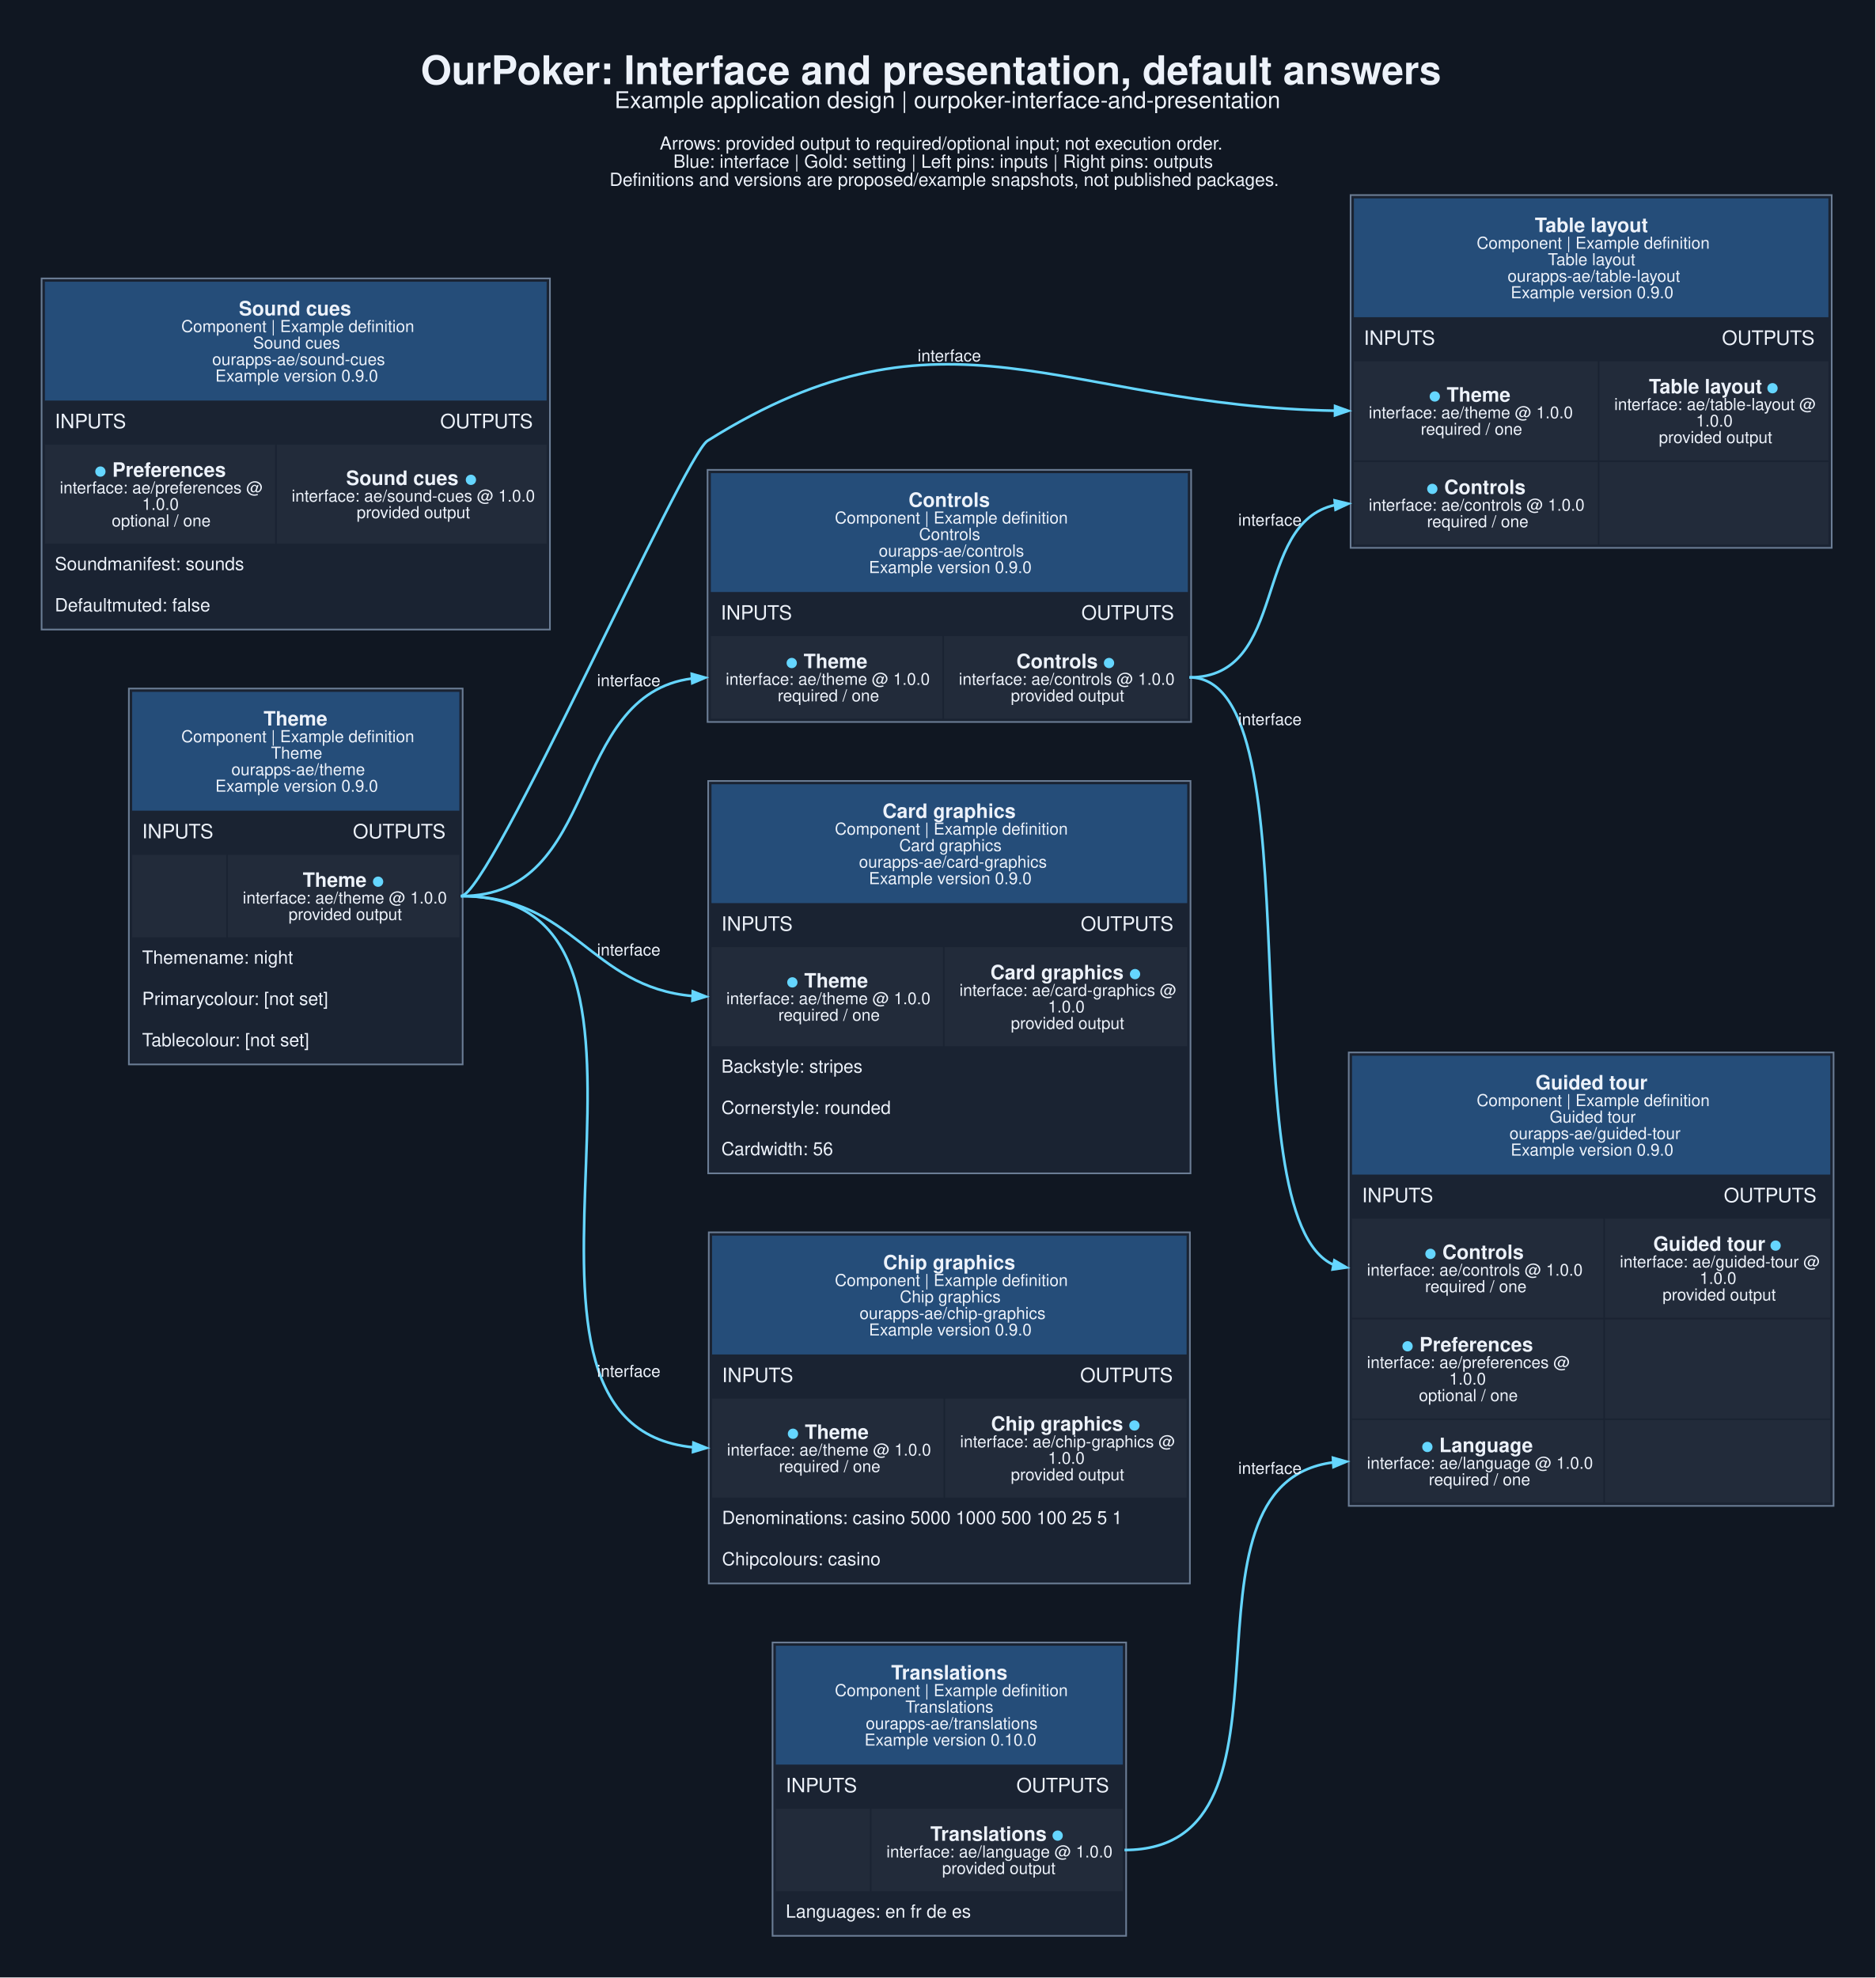
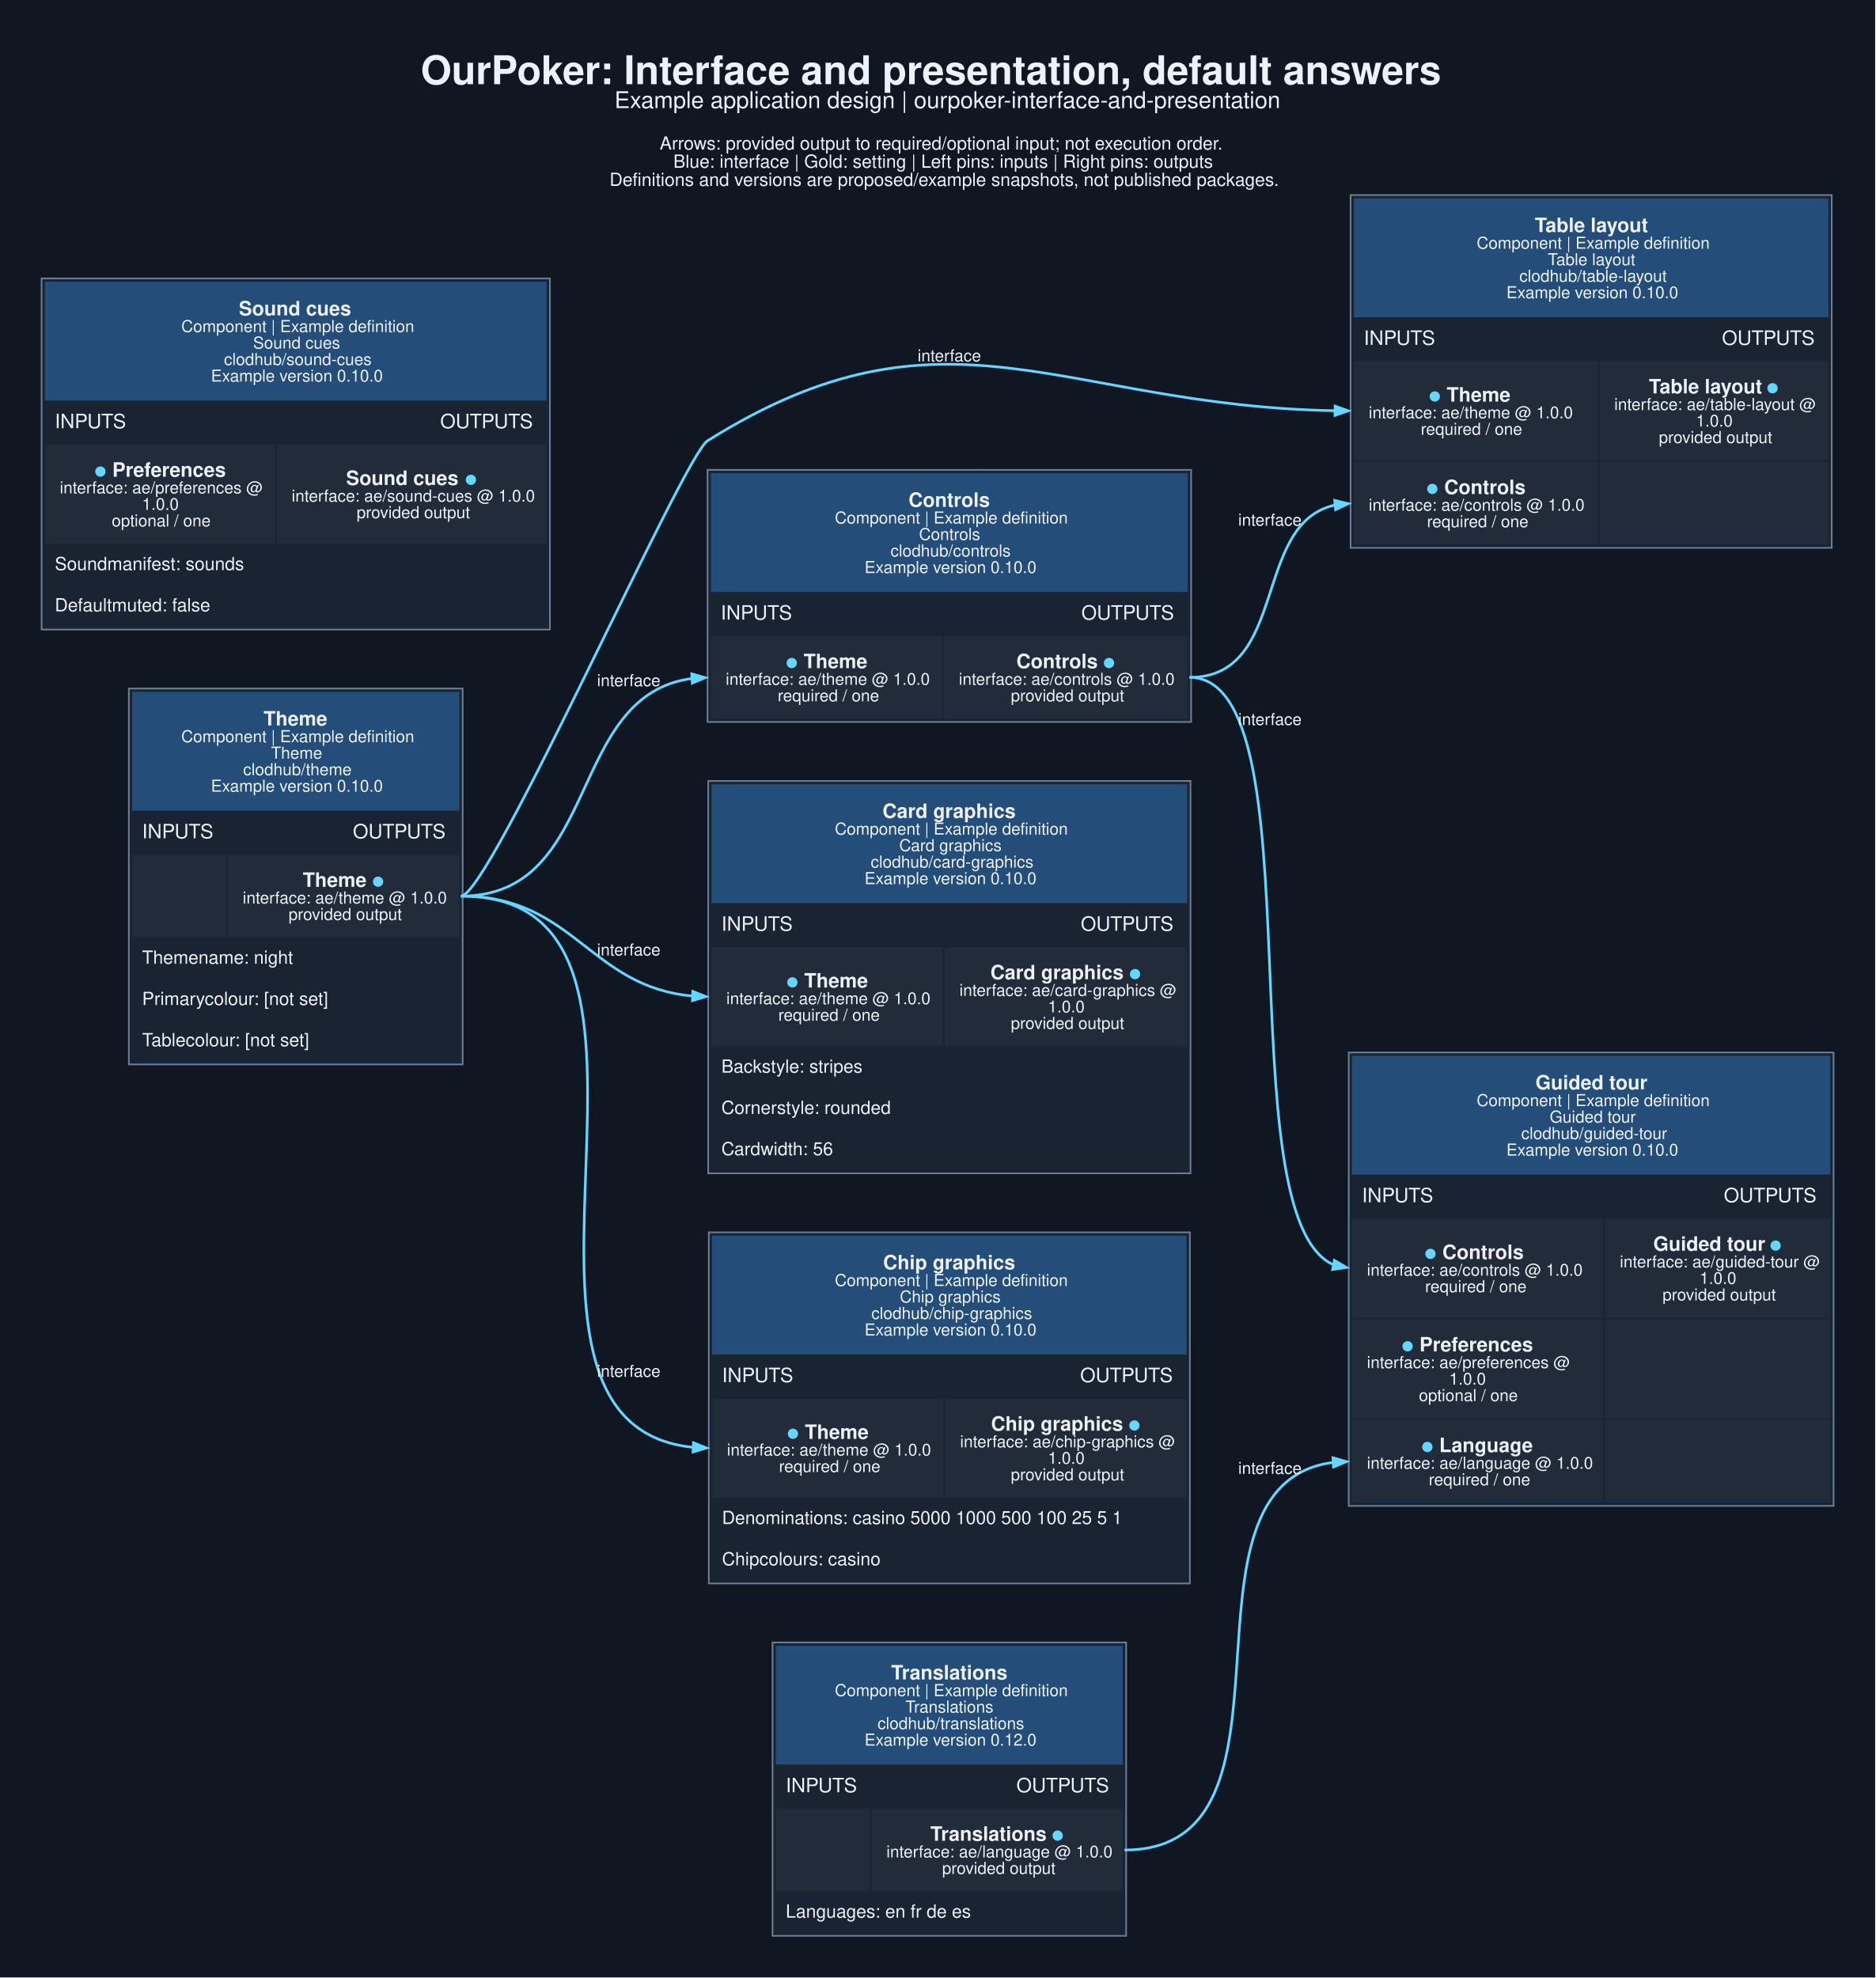
<svg xmlns="http://www.w3.org/2000/svg" width="1515pt" height="1598pt" viewBox="0.00 0.00 1515.00 1598.00">
  <g id="graph0" class="graph" transform="scale(1.33333 1.33333) rotate(0) translate(25.2 1172.95)">
    <polygon fill="#101722" stroke="none" points="-25.2,25.2 -25.2,-1172.95 1110.95,-1172.95 1110.95,25.2 -25.2,25.2" />
    <text xml:space="preserve" text-anchor="start" x="229.75" y="-1121.95" font-family="Helvetica,sans-Serif" font-weight="bold" font-size="24.00" fill="#edf2fa">OurPoker: Interface and presentation, default answers</text>
    <text xml:space="preserve" text-anchor="start" x="347.12" y="-1107.45" font-family="Helvetica,sans-Serif" font-size="14.00" fill="#edf2fa">Example application design | ourpoker-interface-and-presentation</text>
    <text xml:space="preserve" text-anchor="start" x="374.5" y="-1082.3" font-family="Helvetica,sans-Serif" font-size="11.00" fill="#edf2fa">Arrows: provided output to required/optional input; not execution order.</text>
    <text xml:space="preserve" text-anchor="start" x="382.75" y="-1071.3" font-family="Helvetica,sans-Serif" font-size="11.00" fill="#edf2fa">Blue: interface | Gold: setting | Left pins: inputs | Right pins: outputs</text>
    <text xml:space="preserve" text-anchor="start" x="344.12" y="-1060.3" font-family="Helvetica,sans-Serif" font-size="11.00" fill="#edf2fa">Definitions and versions are proposed/example snapshots, not published packages.</text>
    <g id="node1" class="node">
      <polygon fill="#1a2332" stroke="none" points="52.88,-528 52.88,-755.75 255.12,-755.75 255.12,-528 52.88,-528" />
      <polygon fill="#254d79" stroke="none" points="54.88,-681.75 54.88,-753.75 253.12,-753.75 253.12,-681.75 54.88,-681.75" />
      <text xml:space="preserve" text-anchor="start" x="134.5" y="-733.35" font-family="Helvetica,sans-Serif" font-weight="bold" font-size="12.00" fill="#edf2fa">Theme</text>
      <text xml:space="preserve" text-anchor="start" x="84.62" y="-723.25" font-family="Helvetica,sans-Serif" font-size="10.00" fill="#edf2fa">Component | Example definition</text>
      <text xml:space="preserve" text-anchor="start" x="139" y="-713.25" font-family="Helvetica,sans-Serif" font-size="10.00" fill="#edf2fa">Theme</text>
-       <text xml:space="preserve" text-anchor="start" x="115" y="-703.25" font-family="Helvetica,sans-Serif" font-size="10.00" fill="#edf2fa">ourapps-ae/theme</text>
-       <text xml:space="preserve" text-anchor="start" x="105.25" y="-693.25" font-family="Helvetica,sans-Serif" font-size="10.00" fill="#edf2fa">Example version 0.9.0</text>
+       <text xml:space="preserve" text-anchor="start" x="122.12" y="-703.25" font-family="Helvetica,sans-Serif" font-size="10.00" fill="#edf2fa">clodhub/theme</text>
+       <text xml:space="preserve" text-anchor="start" x="102.62" y="-693.25" font-family="Helvetica,sans-Serif" font-size="10.00" fill="#edf2fa">Example version 0.10.0</text>
      <text xml:space="preserve" text-anchor="start" x="60.88" y="-665" font-family="Helvetica,sans-Serif" font-size="12.00" fill="#edf2fa">INPUTS</text>
      <text xml:space="preserve" text-anchor="start" x="188.62" y="-665" font-family="Helvetica,sans-Serif" font-size="12.00" fill="#edf2fa">OUTPUTS</text>
      <polygon fill="#222b3a" stroke="none" points="54.88,-605 54.88,-655 111.88,-655 111.88,-605 54.88,-605" />
      <polygon fill="#222b3a" stroke="none" points="112.88,-605 112.88,-655 253.12,-655 253.12,-605 112.88,-605" />
      <text xml:space="preserve" text-anchor="start" x="158.25" y="-635.6" font-family="Helvetica,sans-Serif" font-weight="bold" font-size="12.00" fill="#edf2fa">Theme </text>
      <text xml:space="preserve" text-anchor="start" x="200.25" y="-635.6" font-family="Helvetica,sans-Serif" font-weight="bold" font-size="12.00" fill="#65d6ff">●</text>
      <text xml:space="preserve" text-anchor="start" x="121.88" y="-625.5" font-family="Helvetica,sans-Serif" font-size="10.00" fill="#edf2fa">interface: ae/theme @ 1.0.0</text>
      <text xml:space="preserve" text-anchor="start" x="149.62" y="-615.5" font-family="Helvetica,sans-Serif" font-size="10.00" fill="#edf2fa">provided output</text>
      <text xml:space="preserve" text-anchor="start" x="60.88" y="-589" font-family="Helvetica,sans-Serif" font-size="11.00" fill="#edf2fa">Themename: night</text>
      <text xml:space="preserve" text-anchor="start" x="60.88" y="-564" font-family="Helvetica,sans-Serif" font-size="11.00" fill="#edf2fa">Primarycolour: [not set]</text>
      <text xml:space="preserve" text-anchor="start" x="60.88" y="-539" font-family="Helvetica,sans-Serif" font-size="11.00" fill="#edf2fa">Tablecolour: [not set]</text>
      <polygon fill="none" stroke="#6b7d95" points="52.88,-528 52.88,-755.75 255.12,-755.75 255.12,-528 52.88,-528" />
    </g>
    <g id="node2" class="node">
      <polygon fill="#1a2332" stroke="none" points="403.5,-735.5 403.5,-888.25 696.5,-888.25 696.5,-735.5 403.5,-735.5" />
      <polygon fill="#254d79" stroke="none" points="405.5,-814.25 405.5,-886.25 694.5,-886.25 694.5,-814.25 405.5,-814.25" />
      <text xml:space="preserve" text-anchor="start" x="525.25" y="-865.85" font-family="Helvetica,sans-Serif" font-weight="bold" font-size="12.00" fill="#edf2fa">Controls</text>
      <text xml:space="preserve" text-anchor="start" x="480.62" y="-855.75" font-family="Helvetica,sans-Serif" font-size="10.00" fill="#edf2fa">Component | Example definition</text>
      <text xml:space="preserve" text-anchor="start" x="531.62" y="-845.75" font-family="Helvetica,sans-Serif" font-size="10.00" fill="#edf2fa">Controls</text>
-       <text xml:space="preserve" text-anchor="start" x="507.25" y="-835.75" font-family="Helvetica,sans-Serif" font-size="10.00" fill="#edf2fa">ourapps-ae/controls</text>
-       <text xml:space="preserve" text-anchor="start" x="501.25" y="-825.75" font-family="Helvetica,sans-Serif" font-size="10.00" fill="#edf2fa">Example version 0.9.0</text>
+       <text xml:space="preserve" text-anchor="start" x="514.38" y="-835.75" font-family="Helvetica,sans-Serif" font-size="10.00" fill="#edf2fa">clodhub/controls</text>
+       <text xml:space="preserve" text-anchor="start" x="498.62" y="-825.75" font-family="Helvetica,sans-Serif" font-size="10.00" fill="#edf2fa">Example version 0.10.0</text>
      <text xml:space="preserve" text-anchor="start" x="411.5" y="-797.5" font-family="Helvetica,sans-Serif" font-size="12.00" fill="#edf2fa">INPUTS</text>
      <text xml:space="preserve" text-anchor="start" x="630" y="-797.5" font-family="Helvetica,sans-Serif" font-size="12.00" fill="#edf2fa">OUTPUTS</text>
      <polygon fill="#222b3a" stroke="none" points="405.5,-737.5 405.5,-787.5 545.75,-787.5 545.75,-737.5 405.5,-737.5" />
      <text xml:space="preserve" text-anchor="start" x="450.88" y="-768.1" font-family="Helvetica,sans-Serif" font-weight="bold" font-size="12.00" fill="#65d6ff">●</text>
      <text xml:space="preserve" text-anchor="start" x="458.38" y="-768.1" font-family="Helvetica,sans-Serif" font-weight="bold" font-size="12.00" fill="#edf2fa"> Theme</text>
      <text xml:space="preserve" text-anchor="start" x="414.5" y="-758" font-family="Helvetica,sans-Serif" font-size="10.00" fill="#edf2fa">interface: ae/theme @ 1.0.0</text>
      <text xml:space="preserve" text-anchor="start" x="446" y="-748" font-family="Helvetica,sans-Serif" font-size="10.00" fill="#edf2fa">required / one</text>
      <polygon fill="#222b3a" stroke="none" points="546.75,-737.5 546.75,-787.5 694.5,-787.5 694.5,-737.5 546.75,-737.5" />
      <text xml:space="preserve" text-anchor="start" x="590.62" y="-768.1" font-family="Helvetica,sans-Serif" font-weight="bold" font-size="12.00" fill="#edf2fa">Controls </text>
      <text xml:space="preserve" text-anchor="start" x="643.12" y="-768.1" font-family="Helvetica,sans-Serif" font-weight="bold" font-size="12.00" fill="#65d6ff">●</text>
      <text xml:space="preserve" text-anchor="start" x="555.75" y="-758" font-family="Helvetica,sans-Serif" font-size="10.00" fill="#edf2fa">interface: ae/controls @ 1.0.0</text>
      <text xml:space="preserve" text-anchor="start" x="587.25" y="-748" font-family="Helvetica,sans-Serif" font-size="10.00" fill="#edf2fa">provided output</text>
      <polygon fill="none" stroke="#6b7d95" points="403.5,-735.5 403.5,-888.25 696.5,-888.25 696.5,-735.5 403.5,-735.5" />
    </g>
    <g id="edge1" class="edge">
      <path fill="none" stroke="#65d6ff" stroke-width="1.6" d="M254.12,-630C339.55,-630 317.51,-751.85 394.11,-761.85" />
      <polygon fill="#65d6ff" stroke="#65d6ff" stroke-width="1.6" points="393.92,-764.64 402.08,-762.35 394.27,-759.05 393.92,-764.64" />
      <text xml:space="preserve" text-anchor="middle" x="355.75" y="-757.19" font-family="Helvetica,sans-Serif" font-size="10.00" fill="#edf2fa">interface</text>
    </g>
    <g id="node3" class="node">
      <polygon fill="#1a2332" stroke="none" points="793.12,-841 793.12,-1054.75 1084.62,-1054.75 1084.62,-841 793.12,-841" />
      <polygon fill="#254d79" stroke="none" points="795.12,-980.75 795.12,-1052.75 1082.62,-1052.75 1082.62,-980.75 795.12,-980.75" />
      <text xml:space="preserve" text-anchor="start" x="904.75" y="-1032.35" font-family="Helvetica,sans-Serif" font-weight="bold" font-size="12.00" fill="#edf2fa">Table layout</text>
      <text xml:space="preserve" text-anchor="start" x="869.5" y="-1022.25" font-family="Helvetica,sans-Serif" font-size="10.00" fill="#edf2fa">Component | Example definition</text>
      <text xml:space="preserve" text-anchor="start" x="912.62" y="-1012.25" font-family="Helvetica,sans-Serif" font-size="10.00" fill="#edf2fa">Table layout</text>
-       <text xml:space="preserve" text-anchor="start" x="888.25" y="-1002.25" font-family="Helvetica,sans-Serif" font-size="10.00" fill="#edf2fa">ourapps-ae/table-layout</text>
-       <text xml:space="preserve" text-anchor="start" x="890.12" y="-992.25" font-family="Helvetica,sans-Serif" font-size="10.00" fill="#edf2fa">Example version 0.9.0</text>
+       <text xml:space="preserve" text-anchor="start" x="895.38" y="-1002.25" font-family="Helvetica,sans-Serif" font-size="10.00" fill="#edf2fa">clodhub/table-layout</text>
+       <text xml:space="preserve" text-anchor="start" x="887.5" y="-992.25" font-family="Helvetica,sans-Serif" font-size="10.00" fill="#edf2fa">Example version 0.10.0</text>
      <text xml:space="preserve" text-anchor="start" x="801.12" y="-964" font-family="Helvetica,sans-Serif" font-size="12.00" fill="#edf2fa">INPUTS</text>
      <text xml:space="preserve" text-anchor="start" x="1018.12" y="-964" font-family="Helvetica,sans-Serif" font-size="12.00" fill="#edf2fa">OUTPUTS</text>
      <polygon fill="#222b3a" stroke="none" points="795.12,-894 795.12,-954 942.88,-954 942.88,-894 795.12,-894" />
      <text xml:space="preserve" text-anchor="start" x="840.5" y="-929.6" font-family="Helvetica,sans-Serif" font-weight="bold" font-size="12.00" fill="#65d6ff">●</text>
      <text xml:space="preserve" text-anchor="start" x="848" y="-929.6" font-family="Helvetica,sans-Serif" font-weight="bold" font-size="12.00" fill="#edf2fa"> Theme</text>
      <text xml:space="preserve" text-anchor="start" x="804.12" y="-919.5" font-family="Helvetica,sans-Serif" font-size="10.00" fill="#edf2fa">interface: ae/theme @ 1.0.0</text>
      <text xml:space="preserve" text-anchor="start" x="835.62" y="-909.5" font-family="Helvetica,sans-Serif" font-size="10.00" fill="#edf2fa">required / one</text>
      <polygon fill="#222b3a" stroke="none" points="943.88,-894 943.88,-954 1082.62,-954 1082.62,-894 943.88,-894" />
      <text xml:space="preserve" text-anchor="start" x="973.88" y="-934.6" font-family="Helvetica,sans-Serif" font-weight="bold" font-size="12.00" fill="#edf2fa">Table layout </text>
      <text xml:space="preserve" text-anchor="start" x="1045.12" y="-934.6" font-family="Helvetica,sans-Serif" font-weight="bold" font-size="12.00" fill="#65d6ff">●</text>
      <text xml:space="preserve" text-anchor="start" x="952.88" y="-924.5" font-family="Helvetica,sans-Serif" font-size="10.00" fill="#edf2fa">interface: ae/table-layout @</text>
      <text xml:space="preserve" text-anchor="start" x="1002.38" y="-914.5" font-family="Helvetica,sans-Serif" font-size="10.00" fill="#edf2fa">1.0.0</text>
      <text xml:space="preserve" text-anchor="start" x="979.88" y="-904.5" font-family="Helvetica,sans-Serif" font-size="10.00" fill="#edf2fa">provided output</text>
      <polygon fill="#222b3a" stroke="none" points="795.12,-843 795.12,-893 942.88,-893 942.88,-843 795.12,-843" />
      <text xml:space="preserve" text-anchor="start" x="839" y="-873.6" font-family="Helvetica,sans-Serif" font-weight="bold" font-size="12.00" fill="#65d6ff">●</text>
      <text xml:space="preserve" text-anchor="start" x="846.5" y="-873.6" font-family="Helvetica,sans-Serif" font-weight="bold" font-size="12.00" fill="#edf2fa"> Controls</text>
      <text xml:space="preserve" text-anchor="start" x="804.12" y="-863.5" font-family="Helvetica,sans-Serif" font-size="10.00" fill="#edf2fa">interface: ae/controls @ 1.0.0</text>
      <text xml:space="preserve" text-anchor="start" x="839.38" y="-853.5" font-family="Helvetica,sans-Serif" font-size="10.00" fill="#edf2fa">required / one</text>
      <polygon fill="#222b3a" stroke="none" points="943.88,-843 943.88,-893 1082.62,-893 1082.62,-843 943.88,-843" />
      <polygon fill="none" stroke="#6b7d95" points="793.12,-841 793.12,-1054.75 1084.62,-1054.75 1084.62,-841 793.12,-841" />
    </g>
    <g id="edge2" class="edge">
      <path fill="none" stroke="#65d6ff" stroke-width="1.6" d="M254.12,-630C271.55,-630 388.74,-896.61 403.5,-905.88 547.83,-996.46 617.58,-926.84 784.06,-924.08" />
      <polygon fill="#65d6ff" stroke="#65d6ff" stroke-width="1.6" points="783.73,-926.89 791.7,-924.02 783.68,-921.29 783.73,-926.89" />
      <text xml:space="preserve" text-anchor="middle" x="550" y="-953.97" font-family="Helvetica,sans-Serif" font-size="10.00" fill="#edf2fa">interface</text>
    </g>
    <g id="node4" class="node">
      <polygon fill="#1a2332" stroke="none" points="403.88,-462 403.88,-699.75 696.12,-699.75 696.12,-462 403.88,-462" />
      <polygon fill="#254d79" stroke="none" points="405.88,-625.75 405.88,-697.75 694.12,-697.75 694.12,-625.75 405.88,-625.75" />
      <text xml:space="preserve" text-anchor="start" x="509.5" y="-677.35" font-family="Helvetica,sans-Serif" font-weight="bold" font-size="12.00" fill="#edf2fa">Card graphics</text>
      <text xml:space="preserve" text-anchor="start" x="480.62" y="-667.25" font-family="Helvetica,sans-Serif" font-size="10.00" fill="#edf2fa">Component | Example definition</text>
      <text xml:space="preserve" text-anchor="start" x="519.62" y="-657.25" font-family="Helvetica,sans-Serif" font-size="10.00" fill="#edf2fa">Card graphics</text>
-       <text xml:space="preserve" text-anchor="start" x="495.25" y="-647.25" font-family="Helvetica,sans-Serif" font-size="10.00" fill="#edf2fa">ourapps-ae/card-graphics</text>
-       <text xml:space="preserve" text-anchor="start" x="501.25" y="-637.25" font-family="Helvetica,sans-Serif" font-size="10.00" fill="#edf2fa">Example version 0.9.0</text>
+       <text xml:space="preserve" text-anchor="start" x="502.38" y="-647.25" font-family="Helvetica,sans-Serif" font-size="10.00" fill="#edf2fa">clodhub/card-graphics</text>
+       <text xml:space="preserve" text-anchor="start" x="498.62" y="-637.25" font-family="Helvetica,sans-Serif" font-size="10.00" fill="#edf2fa">Example version 0.10.0</text>
      <text xml:space="preserve" text-anchor="start" x="411.88" y="-609" font-family="Helvetica,sans-Serif" font-size="12.00" fill="#edf2fa">INPUTS</text>
      <text xml:space="preserve" text-anchor="start" x="629.62" y="-609" font-family="Helvetica,sans-Serif" font-size="12.00" fill="#edf2fa">OUTPUTS</text>
      <polygon fill="#222b3a" stroke="none" points="405.88,-539 405.88,-599 546.12,-599 546.12,-539 405.88,-539" />
      <text xml:space="preserve" text-anchor="start" x="451.25" y="-574.6" font-family="Helvetica,sans-Serif" font-weight="bold" font-size="12.00" fill="#65d6ff">●</text>
      <text xml:space="preserve" text-anchor="start" x="458.75" y="-574.6" font-family="Helvetica,sans-Serif" font-weight="bold" font-size="12.00" fill="#edf2fa"> Theme</text>
      <text xml:space="preserve" text-anchor="start" x="414.88" y="-564.5" font-family="Helvetica,sans-Serif" font-size="10.00" fill="#edf2fa">interface: ae/theme @ 1.0.0</text>
      <text xml:space="preserve" text-anchor="start" x="446.38" y="-554.5" font-family="Helvetica,sans-Serif" font-size="10.00" fill="#edf2fa">required / one</text>
      <polygon fill="#222b3a" stroke="none" points="547.12,-539 547.12,-599 694.12,-599 694.12,-539 547.12,-539" />
      <text xml:space="preserve" text-anchor="start" x="574.88" y="-579.6" font-family="Helvetica,sans-Serif" font-weight="bold" font-size="12.00" fill="#edf2fa">Card graphics </text>
      <text xml:space="preserve" text-anchor="start" x="658.88" y="-579.6" font-family="Helvetica,sans-Serif" font-weight="bold" font-size="12.00" fill="#65d6ff">●</text>
      <text xml:space="preserve" text-anchor="start" x="556.12" y="-569.5" font-family="Helvetica,sans-Serif" font-size="10.00" fill="#edf2fa">interface: ae/card-graphics @</text>
      <text xml:space="preserve" text-anchor="start" x="609.75" y="-559.5" font-family="Helvetica,sans-Serif" font-size="10.00" fill="#edf2fa">1.0.0</text>
      <text xml:space="preserve" text-anchor="start" x="587.25" y="-549.5" font-family="Helvetica,sans-Serif" font-size="10.00" fill="#edf2fa">provided output</text>
      <text xml:space="preserve" text-anchor="start" x="411.88" y="-523" font-family="Helvetica,sans-Serif" font-size="11.00" fill="#edf2fa">Backstyle: stripes</text>
      <text xml:space="preserve" text-anchor="start" x="411.88" y="-498" font-family="Helvetica,sans-Serif" font-size="11.00" fill="#edf2fa">Cornerstyle: rounded</text>
      <text xml:space="preserve" text-anchor="start" x="411.88" y="-473" font-family="Helvetica,sans-Serif" font-size="11.00" fill="#edf2fa">Cardwidth: 56</text>
      <polygon fill="none" stroke="#6b7d95" points="403.88,-462 403.88,-699.75 696.12,-699.75 696.12,-462 403.88,-462" />
    </g>
    <g id="edge4" class="edge">
      <path fill="none" stroke="#65d6ff" stroke-width="1.6" d="M254.12,-630C322.87,-630 331.84,-574.81 394.74,-569.42" />
      <polygon fill="#65d6ff" stroke="#65d6ff" stroke-width="1.6" points="394.58,-572.23 402.46,-569.1 394.35,-566.64 394.58,-572.23" />
      <text xml:space="preserve" text-anchor="middle" x="355.75" y="-593.99" font-family="Helvetica,sans-Serif" font-size="10.00" fill="#edf2fa">interface</text>
    </g>
    <g id="node5" class="node">
      <polygon fill="#1a2332" stroke="none" points="404.25,-213.5 404.25,-426.25 695.75,-426.25 695.75,-213.5 404.25,-213.5" />
      <polygon fill="#254d79" stroke="none" points="406.25,-352.25 406.25,-424.25 693.75,-424.25 693.75,-352.25 406.25,-352.25" />
      <text xml:space="preserve" text-anchor="start" x="509.88" y="-403.85" font-family="Helvetica,sans-Serif" font-weight="bold" font-size="12.00" fill="#edf2fa">Chip graphics</text>
      <text xml:space="preserve" text-anchor="start" x="480.62" y="-393.75" font-family="Helvetica,sans-Serif" font-size="10.00" fill="#edf2fa">Component | Example definition</text>
      <text xml:space="preserve" text-anchor="start" x="520" y="-383.75" font-family="Helvetica,sans-Serif" font-size="10.00" fill="#edf2fa">Chip graphics</text>
-       <text xml:space="preserve" text-anchor="start" x="495.62" y="-373.75" font-family="Helvetica,sans-Serif" font-size="10.00" fill="#edf2fa">ourapps-ae/chip-graphics</text>
-       <text xml:space="preserve" text-anchor="start" x="501.25" y="-363.75" font-family="Helvetica,sans-Serif" font-size="10.00" fill="#edf2fa">Example version 0.9.0</text>
+       <text xml:space="preserve" text-anchor="start" x="502.75" y="-373.75" font-family="Helvetica,sans-Serif" font-size="10.00" fill="#edf2fa">clodhub/chip-graphics</text>
+       <text xml:space="preserve" text-anchor="start" x="498.62" y="-363.75" font-family="Helvetica,sans-Serif" font-size="10.00" fill="#edf2fa">Example version 0.10.0</text>
      <text xml:space="preserve" text-anchor="start" x="412.25" y="-335.5" font-family="Helvetica,sans-Serif" font-size="12.00" fill="#edf2fa">INPUTS</text>
      <text xml:space="preserve" text-anchor="start" x="629.25" y="-335.5" font-family="Helvetica,sans-Serif" font-size="12.00" fill="#edf2fa">OUTPUTS</text>
      <polygon fill="#222b3a" stroke="none" points="406.25,-265.5 406.25,-325.5 546.5,-325.5 546.5,-265.5 406.25,-265.5" />
      <text xml:space="preserve" text-anchor="start" x="451.62" y="-301.1" font-family="Helvetica,sans-Serif" font-weight="bold" font-size="12.00" fill="#65d6ff">●</text>
      <text xml:space="preserve" text-anchor="start" x="459.12" y="-301.1" font-family="Helvetica,sans-Serif" font-weight="bold" font-size="12.00" fill="#edf2fa"> Theme</text>
      <text xml:space="preserve" text-anchor="start" x="415.25" y="-291" font-family="Helvetica,sans-Serif" font-size="10.00" fill="#edf2fa">interface: ae/theme @ 1.0.0</text>
      <text xml:space="preserve" text-anchor="start" x="446.75" y="-281" font-family="Helvetica,sans-Serif" font-size="10.00" fill="#edf2fa">required / one</text>
      <polygon fill="#222b3a" stroke="none" points="547.5,-265.5 547.5,-325.5 693.75,-325.5 693.75,-265.5 547.5,-265.5" />
      <text xml:space="preserve" text-anchor="start" x="575.25" y="-306.1" font-family="Helvetica,sans-Serif" font-weight="bold" font-size="12.00" fill="#edf2fa">Chip graphics </text>
      <text xml:space="preserve" text-anchor="start" x="658.5" y="-306.1" font-family="Helvetica,sans-Serif" font-weight="bold" font-size="12.00" fill="#65d6ff">●</text>
      <text xml:space="preserve" text-anchor="start" x="556.5" y="-296" font-family="Helvetica,sans-Serif" font-size="10.00" fill="#edf2fa">interface: ae/chip-graphics @</text>
      <text xml:space="preserve" text-anchor="start" x="609.75" y="-286" font-family="Helvetica,sans-Serif" font-size="10.00" fill="#edf2fa">1.0.0</text>
      <text xml:space="preserve" text-anchor="start" x="587.25" y="-276" font-family="Helvetica,sans-Serif" font-size="10.00" fill="#edf2fa">provided output</text>
      <text xml:space="preserve" text-anchor="start" x="412.25" y="-249.5" font-family="Helvetica,sans-Serif" font-size="11.00" fill="#edf2fa">Denominations: casino 5000 1000 500 100 25 5 1</text>
      <text xml:space="preserve" text-anchor="start" x="412.25" y="-224.5" font-family="Helvetica,sans-Serif" font-size="11.00" fill="#edf2fa">Chipcolours: casino</text>
      <polygon fill="none" stroke="#6b7d95" points="404.25,-213.5 404.25,-426.25 695.75,-426.25 695.75,-213.5 404.25,-213.5" />
    </g>
    <g id="edge5" class="edge">
      <path fill="none" stroke="#65d6ff" stroke-width="1.6" d="M254.12,-630C413.76,-630 249.48,-309.72 395.2,-295.96" />
      <polygon fill="#65d6ff" stroke="#65d6ff" stroke-width="1.6" points="394.97,-298.77 402.83,-295.61 394.71,-293.18 394.97,-298.77" />
      <text xml:space="preserve" text-anchor="middle" x="355.75" y="-338.7" font-family="Helvetica,sans-Serif" font-size="10.00" fill="#edf2fa">interface</text>
    </g>
    <g id="edge3" class="edge">
      <path fill="none" stroke="#65d6ff" stroke-width="1.6" d="M695.5,-762.5C755.93,-762.5 733.1,-856 783.77,-866.96" />
      <polygon fill="#65d6ff" stroke="#65d6ff" stroke-width="1.6" points="783.47,-869.74 791.72,-867.76 784.04,-864.17 783.47,-869.74" />
      <text xml:space="preserve" text-anchor="middle" x="744.25" y="-854.44" font-family="Helvetica,sans-Serif" font-size="10.00" fill="#edf2fa">interface</text>
    </g>
    <g id="node7" class="node">
      <polygon fill="#1a2332" stroke="none" points="792,-260.5 792,-535.25 1085.75,-535.25 1085.75,-260.5 792,-260.5" />
      <polygon fill="#254d79" stroke="none" points="794,-461.25 794,-533.25 1083.75,-533.25 1083.75,-461.25 794,-461.25" />
      <text xml:space="preserve" text-anchor="start" x="905.12" y="-512.85" font-family="Helvetica,sans-Serif" font-weight="bold" font-size="12.00" fill="#edf2fa">Guided tour</text>
      <text xml:space="preserve" text-anchor="start" x="869.5" y="-502.75" font-family="Helvetica,sans-Serif" font-size="10.00" fill="#edf2fa">Component | Example definition</text>
      <text xml:space="preserve" text-anchor="start" x="913.75" y="-492.75" font-family="Helvetica,sans-Serif" font-size="10.00" fill="#edf2fa">Guided tour</text>
-       <text xml:space="preserve" text-anchor="start" x="889.38" y="-482.75" font-family="Helvetica,sans-Serif" font-size="10.00" fill="#edf2fa">ourapps-ae/guided-tour</text>
-       <text xml:space="preserve" text-anchor="start" x="890.12" y="-472.75" font-family="Helvetica,sans-Serif" font-size="10.00" fill="#edf2fa">Example version 0.9.0</text>
+       <text xml:space="preserve" text-anchor="start" x="896.5" y="-482.75" font-family="Helvetica,sans-Serif" font-size="10.00" fill="#edf2fa">clodhub/guided-tour</text>
+       <text xml:space="preserve" text-anchor="start" x="887.5" y="-472.75" font-family="Helvetica,sans-Serif" font-size="10.00" fill="#edf2fa">Example version 0.10.0</text>
      <text xml:space="preserve" text-anchor="start" x="800" y="-444.5" font-family="Helvetica,sans-Serif" font-size="12.00" fill="#edf2fa">INPUTS</text>
      <text xml:space="preserve" text-anchor="start" x="1019.25" y="-444.5" font-family="Helvetica,sans-Serif" font-size="12.00" fill="#edf2fa">OUTPUTS</text>
      <polygon fill="#222b3a" stroke="none" points="794,-374.5 794,-434.5 946.25,-434.5 946.25,-374.5 794,-374.5" />
      <text xml:space="preserve" text-anchor="start" x="837.88" y="-410.1" font-family="Helvetica,sans-Serif" font-weight="bold" font-size="12.00" fill="#65d6ff">●</text>
      <text xml:space="preserve" text-anchor="start" x="845.38" y="-410.1" font-family="Helvetica,sans-Serif" font-weight="bold" font-size="12.00" fill="#edf2fa"> Controls</text>
      <text xml:space="preserve" text-anchor="start" x="803" y="-400" font-family="Helvetica,sans-Serif" font-size="10.00" fill="#edf2fa">interface: ae/controls @ 1.0.0</text>
      <text xml:space="preserve" text-anchor="start" x="838.25" y="-390" font-family="Helvetica,sans-Serif" font-size="10.00" fill="#edf2fa">required / one</text>
      <polygon fill="#222b3a" stroke="none" points="947.25,-374.5 947.25,-434.5 1083.75,-434.5 1083.75,-374.5 947.25,-374.5" />
      <text xml:space="preserve" text-anchor="start" x="976.5" y="-415.1" font-family="Helvetica,sans-Serif" font-weight="bold" font-size="12.00" fill="#edf2fa">Guided tour </text>
      <text xml:space="preserve" text-anchor="start" x="1047" y="-415.1" font-family="Helvetica,sans-Serif" font-weight="bold" font-size="12.00" fill="#65d6ff">●</text>
      <text xml:space="preserve" text-anchor="start" x="956.25" y="-405" font-family="Helvetica,sans-Serif" font-size="10.00" fill="#edf2fa">interface: ae/guided-tour @</text>
      <text xml:space="preserve" text-anchor="start" x="1004.62" y="-395" font-family="Helvetica,sans-Serif" font-size="10.00" fill="#edf2fa">1.0.0</text>
      <text xml:space="preserve" text-anchor="start" x="982.12" y="-385" font-family="Helvetica,sans-Serif" font-size="10.00" fill="#edf2fa">provided output</text>
      <polygon fill="#222b3a" stroke="none" points="794,-313.5 794,-373.5 946.25,-373.5 946.25,-313.5 794,-313.5" />
      <text xml:space="preserve" text-anchor="start" x="824" y="-354.1" font-family="Helvetica,sans-Serif" font-weight="bold" font-size="12.00" fill="#65d6ff">●</text>
      <text xml:space="preserve" text-anchor="start" x="831.5" y="-354.1" font-family="Helvetica,sans-Serif" font-weight="bold" font-size="12.00" fill="#edf2fa"> Preferences</text>
      <text xml:space="preserve" text-anchor="start" x="803" y="-344" font-family="Helvetica,sans-Serif" font-size="10.00" fill="#edf2fa">interface: ae/preferences @</text>
      <text xml:space="preserve" text-anchor="start" x="852.88" y="-334" font-family="Helvetica,sans-Serif" font-size="10.00" fill="#edf2fa">1.0.0</text>
      <text xml:space="preserve" text-anchor="start" x="834.5" y="-324" font-family="Helvetica,sans-Serif" font-size="10.00" fill="#edf2fa">optional / one</text>
      <polygon fill="#222b3a" stroke="none" points="947.25,-313.5 947.25,-373.5 1083.75,-373.5 1083.75,-313.5 947.25,-313.5" />
      <polygon fill="#222b3a" stroke="none" points="794,-262.5 794,-312.5 946.25,-312.5 946.25,-262.5 794,-262.5" />
      <text xml:space="preserve" text-anchor="start" x="836" y="-293.1" font-family="Helvetica,sans-Serif" font-weight="bold" font-size="12.00" fill="#65d6ff">●</text>
      <text xml:space="preserve" text-anchor="start" x="843.5" y="-293.1" font-family="Helvetica,sans-Serif" font-weight="bold" font-size="12.00" fill="#edf2fa"> Language</text>
      <text xml:space="preserve" text-anchor="start" x="803" y="-283" font-family="Helvetica,sans-Serif" font-size="10.00" fill="#edf2fa">interface: ae/language @ 1.0.0</text>
      <text xml:space="preserve" text-anchor="start" x="840.5" y="-273" font-family="Helvetica,sans-Serif" font-size="10.00" fill="#edf2fa">required / one</text>
      <polygon fill="#222b3a" stroke="none" points="947.25,-262.5 947.25,-312.5 1083.75,-312.5 1083.75,-262.5 947.25,-262.5" />
      <polygon fill="none" stroke="#6b7d95" points="792,-260.5 792,-535.25 1085.75,-535.25 1085.75,-260.5 792,-260.5" />
    </g>
    <g id="edge6" class="edge">
      <path fill="none" stroke="#65d6ff" stroke-width="1.6" d="M695.5,-762.5C774.41,-762.5 716.06,-434.6 783.18,-406.43" />
      <polygon fill="#65d6ff" stroke="#65d6ff" stroke-width="1.6" points="783.31,-409.25 790.62,-404.97 782.23,-403.76 783.31,-409.25" />
      <text xml:space="preserve" text-anchor="middle" x="744.25" y="-733.63" font-family="Helvetica,sans-Serif" font-size="10.00" fill="#edf2fa">interface</text>
    </g>
    <g id="node6" class="node">
      <polygon fill="#1a2332" stroke="none" points="0,-791.5 0,-1004.25 308,-1004.25 308,-791.5 0,-791.5" />
      <polygon fill="#254d79" stroke="none" points="2,-930.25 2,-1002.25 306,-1002.25 306,-930.25 2,-930.25" />
      <text xml:space="preserve" text-anchor="start" x="119.5" y="-981.85" font-family="Helvetica,sans-Serif" font-weight="bold" font-size="12.00" fill="#edf2fa">Sound cues</text>
      <text xml:space="preserve" text-anchor="start" x="84.62" y="-971.75" font-family="Helvetica,sans-Serif" font-size="10.00" fill="#edf2fa">Component | Example definition</text>
      <text xml:space="preserve" text-anchor="start" x="128.12" y="-961.75" font-family="Helvetica,sans-Serif" font-size="10.00" fill="#edf2fa">Sound cues</text>
-       <text xml:space="preserve" text-anchor="start" x="103.38" y="-951.75" font-family="Helvetica,sans-Serif" font-size="10.00" fill="#edf2fa">ourapps-ae/sound-cues</text>
-       <text xml:space="preserve" text-anchor="start" x="105.25" y="-941.75" font-family="Helvetica,sans-Serif" font-size="10.00" fill="#edf2fa">Example version 0.9.0</text>
+       <text xml:space="preserve" text-anchor="start" x="110.5" y="-951.75" font-family="Helvetica,sans-Serif" font-size="10.00" fill="#edf2fa">clodhub/sound-cues</text>
+       <text xml:space="preserve" text-anchor="start" x="102.62" y="-941.75" font-family="Helvetica,sans-Serif" font-size="10.00" fill="#edf2fa">Example version 0.10.0</text>
      <text xml:space="preserve" text-anchor="start" x="8" y="-913.5" font-family="Helvetica,sans-Serif" font-size="12.00" fill="#edf2fa">INPUTS</text>
      <text xml:space="preserve" text-anchor="start" x="241.5" y="-913.5" font-family="Helvetica,sans-Serif" font-size="12.00" fill="#edf2fa">OUTPUTS</text>
      <polygon fill="#222b3a" stroke="none" points="2,-843.5 2,-903.5 141.5,-903.5 141.5,-843.5 2,-843.5" />
      <text xml:space="preserve" text-anchor="start" x="32" y="-884.1" font-family="Helvetica,sans-Serif" font-weight="bold" font-size="12.00" fill="#65d6ff">●</text>
      <text xml:space="preserve" text-anchor="start" x="39.5" y="-884.1" font-family="Helvetica,sans-Serif" font-weight="bold" font-size="12.00" fill="#edf2fa"> Preferences</text>
      <text xml:space="preserve" text-anchor="start" x="11" y="-874" font-family="Helvetica,sans-Serif" font-size="10.00" fill="#edf2fa">interface: ae/preferences @</text>
      <text xml:space="preserve" text-anchor="start" x="60.88" y="-864" font-family="Helvetica,sans-Serif" font-size="10.00" fill="#edf2fa">1.0.0</text>
      <text xml:space="preserve" text-anchor="start" x="42.5" y="-854" font-family="Helvetica,sans-Serif" font-size="10.00" fill="#edf2fa">optional / one</text>
      <polygon fill="#222b3a" stroke="none" points="142.5,-843.5 142.5,-903.5 306,-903.5 306,-843.5 142.5,-843.5" />
      <text xml:space="preserve" text-anchor="start" x="184.5" y="-879.1" font-family="Helvetica,sans-Serif" font-weight="bold" font-size="12.00" fill="#edf2fa">Sound cues </text>
      <text xml:space="preserve" text-anchor="start" x="256.5" y="-879.1" font-family="Helvetica,sans-Serif" font-weight="bold" font-size="12.00" fill="#65d6ff">●</text>
      <text xml:space="preserve" text-anchor="start" x="151.5" y="-869" font-family="Helvetica,sans-Serif" font-size="10.00" fill="#edf2fa">interface: ae/sound-cues @ 1.0.0</text>
      <text xml:space="preserve" text-anchor="start" x="190.88" y="-859" font-family="Helvetica,sans-Serif" font-size="10.00" fill="#edf2fa">provided output</text>
      <text xml:space="preserve" text-anchor="start" x="8" y="-827.5" font-family="Helvetica,sans-Serif" font-size="11.00" fill="#edf2fa">Soundmanifest: sounds</text>
      <text xml:space="preserve" text-anchor="start" x="8" y="-802.5" font-family="Helvetica,sans-Serif" font-size="11.00" fill="#edf2fa">Defaultmuted: false</text>
      <polygon fill="none" stroke="#6b7d95" points="0,-791.5 0,-1004.25 308,-1004.25 308,-791.5 0,-791.5" />
    </g>
    <g id="node8" class="node">
      <polygon fill="#1a2332" stroke="none" points="442.88,0 442.88,-177.75 657.12,-177.75 657.12,0 442.88,0" />
      <polygon fill="#254d79" stroke="none" points="444.88,-103.75 444.88,-175.75 655.12,-175.75 655.12,-103.75 444.88,-103.75" />
      <text xml:space="preserve" text-anchor="start" x="514.75" y="-155.35" font-family="Helvetica,sans-Serif" font-weight="bold" font-size="12.00" fill="#edf2fa">Translations</text>
      <text xml:space="preserve" text-anchor="start" x="480.62" y="-145.25" font-family="Helvetica,sans-Serif" font-size="10.00" fill="#edf2fa">Component | Example definition</text>
      <text xml:space="preserve" text-anchor="start" x="523.38" y="-135.25" font-family="Helvetica,sans-Serif" font-size="10.00" fill="#edf2fa">Translations</text>
-       <text xml:space="preserve" text-anchor="start" x="499.38" y="-125.25" font-family="Helvetica,sans-Serif" font-size="10.00" fill="#edf2fa">ourapps-ae/translations</text>
-       <text xml:space="preserve" text-anchor="start" x="498.62" y="-115.25" font-family="Helvetica,sans-Serif" font-size="10.00" fill="#edf2fa">Example version 0.10.0</text>
+       <text xml:space="preserve" text-anchor="start" x="506.5" y="-125.25" font-family="Helvetica,sans-Serif" font-size="10.00" fill="#edf2fa">clodhub/translations</text>
+       <text xml:space="preserve" text-anchor="start" x="498.62" y="-115.25" font-family="Helvetica,sans-Serif" font-size="10.00" fill="#edf2fa">Example version 0.12.0</text>
      <text xml:space="preserve" text-anchor="start" x="450.88" y="-87" font-family="Helvetica,sans-Serif" font-size="12.00" fill="#edf2fa">INPUTS</text>
      <text xml:space="preserve" text-anchor="start" x="590.62" y="-87" font-family="Helvetica,sans-Serif" font-size="12.00" fill="#edf2fa">OUTPUTS</text>
      <polygon fill="#222b3a" stroke="none" points="444.88,-27 444.88,-77 501.88,-77 501.88,-27 444.88,-27" />
      <polygon fill="#222b3a" stroke="none" points="502.88,-27 502.88,-77 655.12,-77 655.12,-27 502.88,-27" />
      <text xml:space="preserve" text-anchor="start" x="538.5" y="-57.6" font-family="Helvetica,sans-Serif" font-weight="bold" font-size="12.00" fill="#edf2fa">Translations </text>
      <text xml:space="preserve" text-anchor="start" x="612" y="-57.6" font-family="Helvetica,sans-Serif" font-weight="bold" font-size="12.00" fill="#65d6ff">●</text>
      <text xml:space="preserve" text-anchor="start" x="511.88" y="-47.5" font-family="Helvetica,sans-Serif" font-size="10.00" fill="#edf2fa">interface: ae/language @ 1.0.0</text>
      <text xml:space="preserve" text-anchor="start" x="545.62" y="-37.5" font-family="Helvetica,sans-Serif" font-size="10.00" fill="#edf2fa">provided output</text>
      <text xml:space="preserve" text-anchor="start" x="450.88" y="-11" font-family="Helvetica,sans-Serif" font-size="11.00" fill="#edf2fa">Languages: en fr de es</text>
      <polygon fill="none" stroke="#6b7d95" points="442.88,0 442.88,-177.75 657.12,-177.75 657.12,0 442.88,0" />
    </g>
    <g id="edge7" class="edge">
      <path fill="none" stroke="#65d6ff" stroke-width="1.6" d="M656.12,-52C773.52,-52 678.1,-273.46 782.61,-286.87" />
      <polygon fill="#65d6ff" stroke="#65d6ff" stroke-width="1.6" points="782.43,-289.66 790.58,-287.35 782.77,-284.07 782.43,-289.66" />
      <text xml:space="preserve" text-anchor="middle" x="744.25" y="-279.89" font-family="Helvetica,sans-Serif" font-size="10.00" fill="#edf2fa">interface</text>
    </g>
  </g>
</svg>
